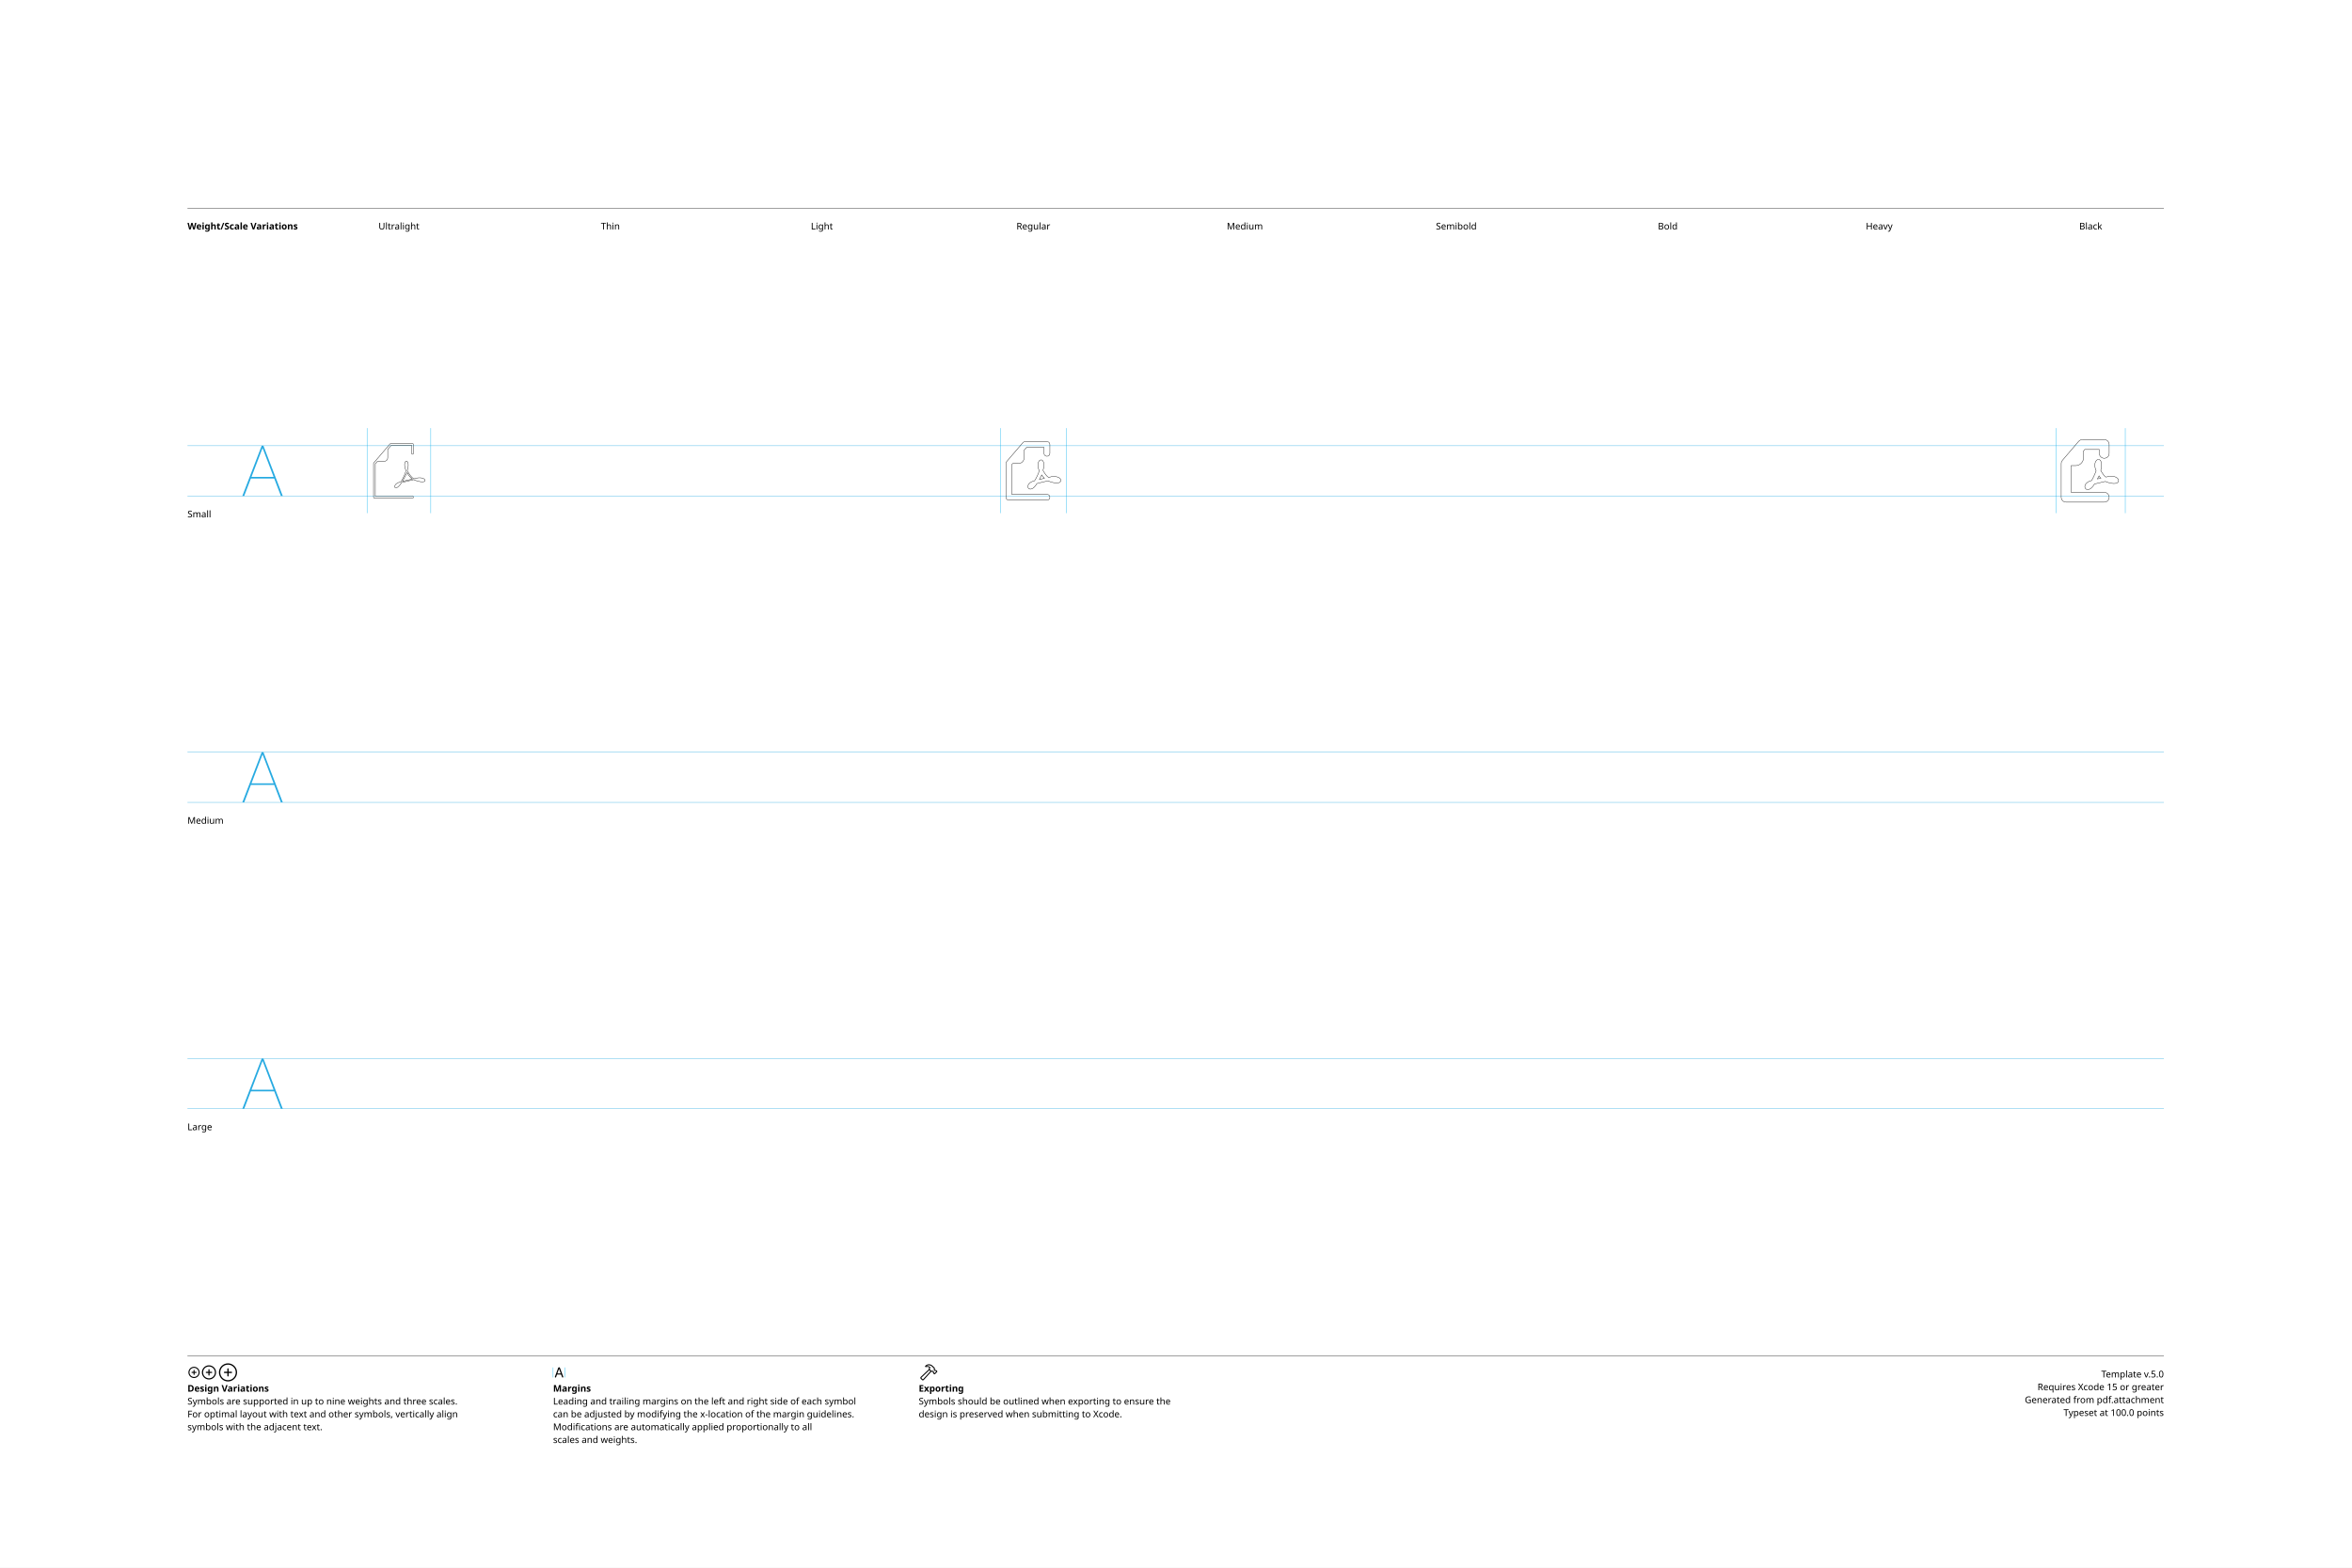
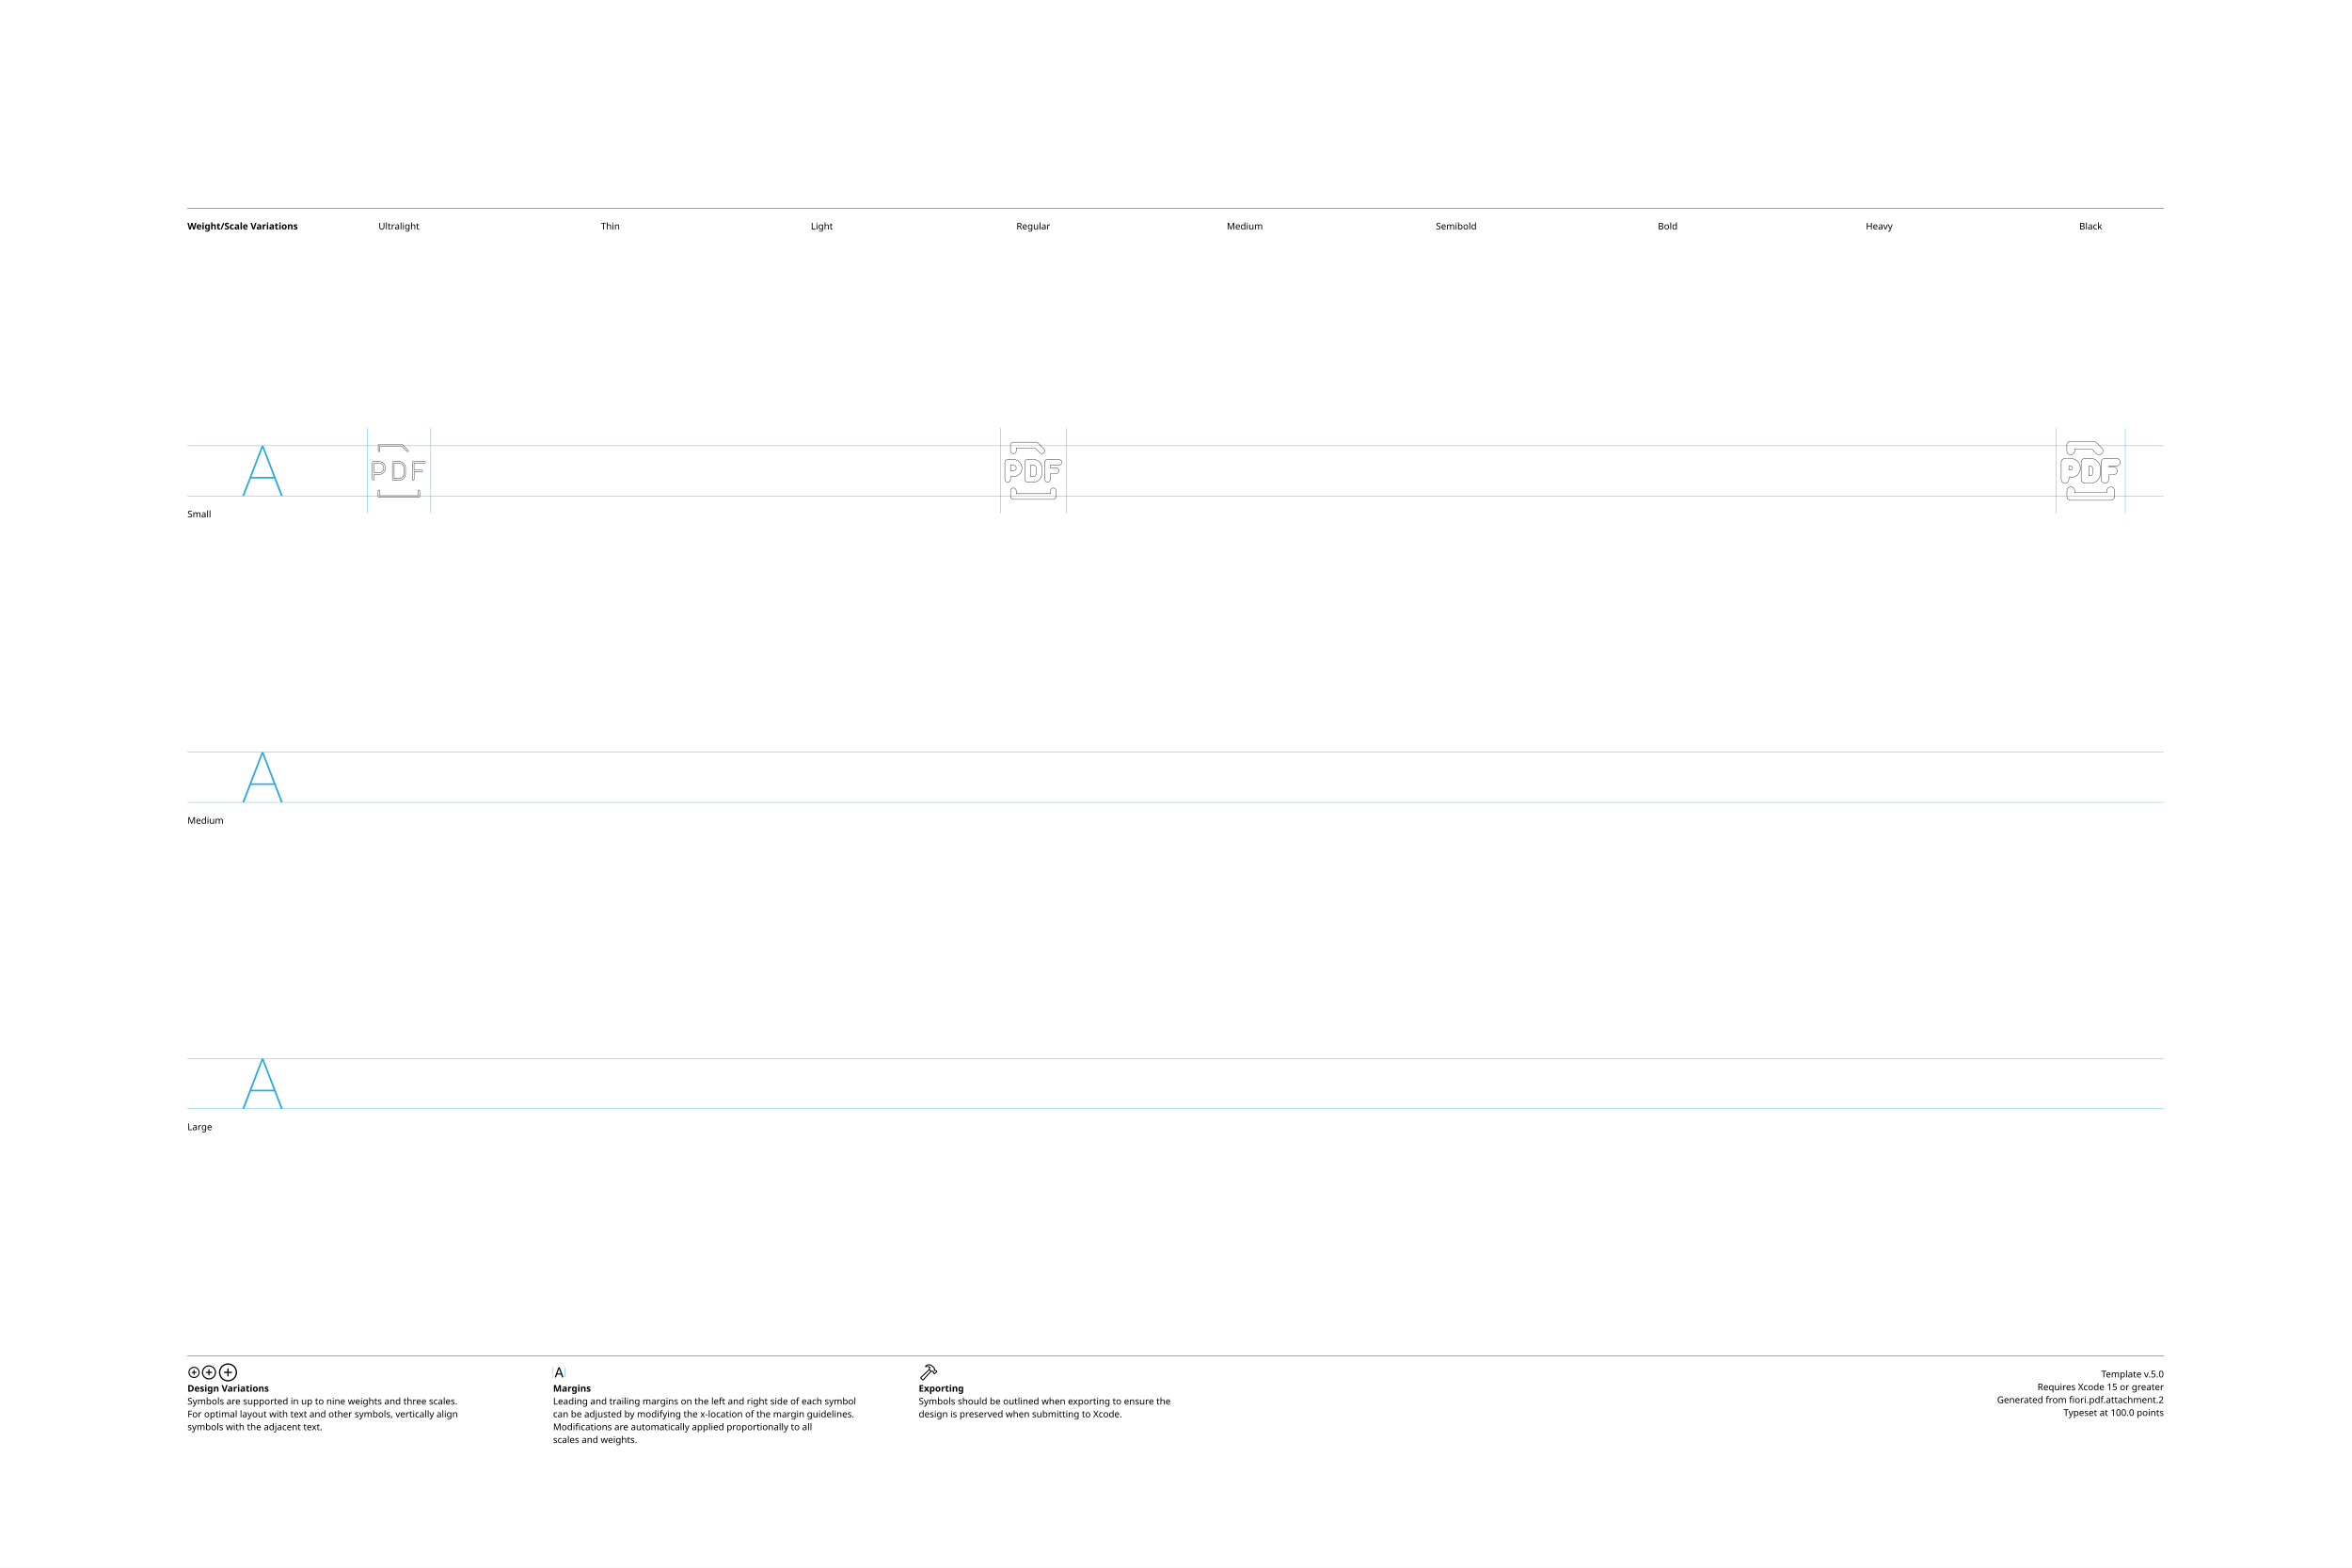
<svg xmlns="http://www.w3.org/2000/svg" version="1.1" width="3300" height="2200">
-   <style>.SFSymbolsPreviewWireframe {fill:none;opacity:1.0;stroke:black;stroke-width:0.5}
+   <style>.monochrome-0 {-sfsymbols-motion-group:0}
+ 
+ .multicolor-0:tintColor {-sfsymbols-motion-group:0}
+ 
+ .hierarchical-0:primary {-sfsymbols-motion-group:0}
+ 
+ .SFSymbolsPreviewWireframe {fill:none;opacity:1.0;stroke:black;stroke-width:0.5}
</style>
  <g id="Notes">
    <rect height="2200" id="artboard" style="fill:white;opacity:1" width="3300" x="0" y="0" />
    <line style="fill:none;stroke:black;opacity:1;stroke-width:0.5;" x1="263" x2="3036" y1="292" y2="292" />
    <text style="stroke:none;fill:black;font-family:sans-serif;font-size:13;font-weight:bold;" transform="matrix(1 0 0 1 263 322)">Weight/Scale Variations</text>
    <text style="stroke:none;fill:black;font-family:sans-serif;font-size:13;text-anchor:middle;" transform="matrix(1 0 0 1 559.711 322)">Ultralight</text>
    <text style="stroke:none;fill:black;font-family:sans-serif;font-size:13;text-anchor:middle;" transform="matrix(1 0 0 1 856.422 322)">Thin</text>
    <text style="stroke:none;fill:black;font-family:sans-serif;font-size:13;text-anchor:middle;" transform="matrix(1 0 0 1 1153.13 322)">Light</text>
    <text style="stroke:none;fill:black;font-family:sans-serif;font-size:13;text-anchor:middle;" transform="matrix(1 0 0 1 1449.84 322)">Regular</text>
    <text style="stroke:none;fill:black;font-family:sans-serif;font-size:13;text-anchor:middle;" transform="matrix(1 0 0 1 1746.56 322)">Medium</text>
    <text style="stroke:none;fill:black;font-family:sans-serif;font-size:13;text-anchor:middle;" transform="matrix(1 0 0 1 2043.27 322)">Semibold</text>
    <text style="stroke:none;fill:black;font-family:sans-serif;font-size:13;text-anchor:middle;" transform="matrix(1 0 0 1 2339.98 322)">Bold</text>
    <text style="stroke:none;fill:black;font-family:sans-serif;font-size:13;text-anchor:middle;" transform="matrix(1 0 0 1 2636.69 322)">Heavy</text>
    <text style="stroke:none;fill:black;font-family:sans-serif;font-size:13;text-anchor:middle;" transform="matrix(1 0 0 1 2933.4 322)">Black</text>
    <line style="fill:none;stroke:black;opacity:1;stroke-width:0.5;" x1="263" x2="3036" y1="1903" y2="1903" />
    <g transform="matrix(0.2 0 0 0.2 263 1933)">
      <path d="m46.24 4.15c21.533 0 39.453-17.871 39.453-39.404s-17.969-39.404-39.502-39.404c-21.484 0-39.355 17.871-39.355 39.404s17.92 39.404 39.404 39.404Zm0-7.422c-17.725 0-31.885-14.209-31.885-31.982s14.111-31.982 31.836-31.982c17.773 0 32.031 14.209 32.031 31.982s-14.209 31.982-31.982 31.982Zm-17.969-31.982c0 2.148 1.514 3.613 3.76 3.613h10.498v10.596c0 2.197 1.465 3.711 3.613 3.711 2.246 0 3.711-1.514 3.711-3.711v-10.596h10.596c2.197 0 3.711-1.465 3.711-3.613 0-2.197-1.514-3.711-3.711-3.711h-10.596v-10.547c0-2.246-1.465-3.76-3.711-3.76-2.148 0-3.613 1.514-3.613 3.76v10.547h-10.498c-2.246 0-3.76 1.514-3.76 3.711Z" />
    </g>
    <g transform="matrix(0.2 0 0 0.2 281.506 1933)">
      <path d="m58.545 14.551c27.246 0 49.805-22.607 49.805-49.805 0-27.246-22.607-49.805-49.853-49.805-27.197 0-49.756 22.559-49.756 49.805 0 27.197 22.607 49.805 49.805 49.805Zm0-8.301c-23.047 0-41.455-18.457-41.455-41.504s18.359-41.504 41.406-41.504 41.553 18.457 41.553 41.504-18.457 41.504-41.504 41.504Zm-22.656-41.504c0 2.393 1.66 4.004 4.15 4.004h14.355v14.404c0 2.441 1.66 4.15 4.053 4.15 2.441 0 4.15-1.66 4.15-4.15v-14.404h14.404c2.441 0 4.15-1.611 4.15-4.004 0-2.441-1.709-4.15-4.15-4.15h-14.404v-14.355c0-2.49-1.709-4.199-4.15-4.199-2.393 0-4.053 1.709-4.053 4.199v14.355h-14.355c-2.49 0-4.15 1.709-4.15 4.15Z" />
    </g>
    <g transform="matrix(0.2 0 0 0.2 304.924 1933)">
      <path d="m74.853 28.32c34.815 0 63.623-28.809 63.623-63.574 0-34.815-28.857-63.623-63.672-63.623-34.766 0-63.525 28.809-63.525 63.623 0 34.766 28.809 63.574 63.574 63.574Zm0-9.082c-30.176 0-54.443-24.316-54.443-54.492 0-30.225 24.219-54.492 54.395-54.492 30.225 0 54.541 24.268 54.541 54.492 0 30.176-24.268 54.492-54.492 54.492Zm-28.857-54.492c0 2.588 1.855 4.395 4.59 4.395h19.727v19.775c0 2.686 1.855 4.59 4.443 4.59 2.686 0 4.541-1.855 4.541-4.59v-19.775h19.775c2.686 0 4.59-1.807 4.59-4.395 0-2.734-1.855-4.59-4.59-4.59h-19.775v-19.727c0-2.734-1.855-4.639-4.541-4.639-2.588 0-4.443 1.904-4.443 4.639v19.727h-19.727c-2.734 0-4.59 1.855-4.59 4.59Z" />
    </g>
    <text style="stroke:none;fill:black;font-family:sans-serif;font-size:13;font-weight:bold;" transform="matrix(1 0 0 1 263 1953)">Design Variations</text>
    <text style="stroke:none;fill:black;font-family:sans-serif;font-size:13;" transform="matrix(1 0 0 1 263 1971)">Symbols are supported in up to nine weights and three scales.</text>
    <text style="stroke:none;fill:black;font-family:sans-serif;font-size:13;" transform="matrix(1 0 0 1 263 1989)">For optimal layout with text and other symbols, vertically align</text>
    <text style="stroke:none;fill:black;font-family:sans-serif;font-size:13;" transform="matrix(1 0 0 1 263 2007)">symbols with the adjacent text.</text>
    <line style="fill:none;stroke:#00AEEF;stroke-width:0.5;opacity:1.0;" x1="776" x2="776" y1="1919" y2="1933" />
    <g transform="matrix(0.2 0 0 0.2 776 1933)">
      <path d="m16.553 0.781c2.588 0 3.857-0.977 4.785-3.711l6.299-17.236h28.809l6.299 17.236c0.928 2.734 2.197 3.711 4.736 3.711 2.588 0 4.248-1.562 4.248-4.004 0-0.83-0.146-1.611-0.537-2.637l-22.9-60.986c-1.123-2.979-3.125-4.492-6.25-4.492-3.027 0-5.078 1.465-6.152 4.443l-22.9 61.084c-0.391 1.025-0.537 1.807-0.537 2.637 0 2.441 1.562 3.955 4.102 3.955Zm13.477-28.369 11.865-32.861h0.244l11.865 32.861Z" />
    </g>
    <line style="fill:none;stroke:#00AEEF;stroke-width:0.5;opacity:1.0;" x1="792.836" x2="792.836" y1="1919" y2="1933" />
    <text style="stroke:none;fill:black;font-family:sans-serif;font-size:13;font-weight:bold;" transform="matrix(1 0 0 1 776 1953)">Margins</text>
    <text style="stroke:none;fill:black;font-family:sans-serif;font-size:13;" transform="matrix(1 0 0 1 776 1971)">Leading and trailing margins on the left and right side of each symbol</text>
    <text style="stroke:none;fill:black;font-family:sans-serif;font-size:13;" transform="matrix(1 0 0 1 776 1989)">can be adjusted by modifying the x-location of the margin guidelines.</text>
    <text style="stroke:none;fill:black;font-family:sans-serif;font-size:13;" transform="matrix(1 0 0 1 776 2007)">Modifications are automatically applied proportionally to all</text>
    <text style="stroke:none;fill:black;font-family:sans-serif;font-size:13;" transform="matrix(1 0 0 1 776 2025)">scales and weights.</text>
    <g transform="matrix(0.2 0 0 0.2 1289 1933)">
      <path d="m14.209 9.326 8.496 8.545c4.297 4.346 9.229 4.053 13.867-1.074l53.467-58.935-4.834-4.883-53.076 58.398c-1.758 2.002-3.418 2.49-5.762 0.146l-5.859-5.811c-2.344-2.295-1.807-4.004 0.195-5.811l57.373-54.004-4.883-4.834-57.959 54.443c-4.932 4.59-5.322 9.473-1.025 13.818Zm32.08-90.967c-2.1 2.051-2.246 4.932-1.074 6.885 1.172 1.807 3.467 2.979 6.689 2.148 7.324-1.709 14.941-2.002 22.07 2.686l-2.93 7.275c-1.709 4.15-0.83 7.08 1.855 9.814l11.475 11.572c2.441 2.441 4.492 2.539 7.324 2.051l5.322-0.977 3.32 3.369-0.195 2.783c-0.195 2.49 0.439 4.395 2.881 6.787l3.809 3.711c2.393 2.393 5.469 2.539 7.812 0.195l14.551-14.6c2.344-2.344 2.246-5.322-0.146-7.715l-3.857-3.809c-2.393-2.393-4.248-3.174-6.641-2.979l-2.881 0.244-3.223-3.174 1.221-5.615c0.635-2.832-0.146-5.029-3.076-7.959l-10.986-10.938c-16.699-16.602-38.867-16.211-53.32-1.758Zm7.471 1.855c12.158-8.887 28.613-7.373 39.746 3.76l12.158 12.06c1.172 1.172 1.367 2.1 1.025 3.809l-1.611 7.422 7.52 7.422 4.932-0.293c1.27-0.049 1.66 0.049 2.637 1.025l2.881 2.881-12.207 12.207-2.881-2.881c-0.977-0.977-1.123-1.367-1.074-2.686l0.342-4.883-7.471-7.422-7.617 1.27c-1.611 0.342-2.344 0.195-3.564-0.977l-10.01-10.01c-1.27-1.172-1.416-2.002-0.635-3.857l4.395-10.449c-7.812-7.275-17.969-10.4-28.125-7.422-0.781 0.195-1.074-0.439-0.439-0.977Z" />
    </g>
    <text style="stroke:none;fill:black;font-family:sans-serif;font-size:13;font-weight:bold;" transform="matrix(1 0 0 1 1289 1953)">Exporting</text>
    <text style="stroke:none;fill:black;font-family:sans-serif;font-size:13;" transform="matrix(1 0 0 1 1289 1971)">Symbols should be outlined when exporting to ensure the</text>
    <text style="stroke:none;fill:black;font-family:sans-serif;font-size:13;" transform="matrix(1 0 0 1 1289 1989)">design is preserved when submitting to Xcode.</text>
    <text id="template-version" style="stroke:none;fill:black;font-family:sans-serif;font-size:13;text-anchor:end;" transform="matrix(1 0 0 1 3036 1933)">Template v.5.0</text>
    <text style="stroke:none;fill:black;font-family:sans-serif;font-size:13;text-anchor:end;" transform="matrix(1 0 0 1 3036 1951)">Requires Xcode 15 or greater</text>
-     <text id="descriptive-name" style="stroke:none;fill:black;font-family:sans-serif;font-size:13;text-anchor:end;" transform="matrix(1 0 0 1 3036 1969)">Generated from pdf.attachment</text>
+     <text id="descriptive-name" style="stroke:none;fill:black;font-family:sans-serif;font-size:13;text-anchor:end;" transform="matrix(1 0 0 1 3036 1969)">Generated from fiori.pdf.attachment.2</text>
    <text style="stroke:none;fill:black;font-family:sans-serif;font-size:13;text-anchor:end;" transform="matrix(1 0 0 1 3036 1987)">Typeset at 100.0 points</text>
    <text style="stroke:none;fill:black;font-family:sans-serif;font-size:13;" transform="matrix(1 0 0 1 263 726)">Small</text>
    <text style="stroke:none;fill:black;font-family:sans-serif;font-size:13;" transform="matrix(1 0 0 1 263 1156)">Medium</text>
    <text style="stroke:none;fill:black;font-family:sans-serif;font-size:13;" transform="matrix(1 0 0 1 263 1586)">Large</text>
  </g>
  <g id="Guides">
    <g id="H-reference" style="fill:#27AAE1;stroke:none;" transform="matrix(1 0 0 1 339 696)">
      <path d="M0.994 0L3.638 0L29.328-67.132L30.03-67.132L30.03-70.459L28.123-70.459ZM11.688-24.48L46.981-24.48L46.231-26.729L12.438-26.729ZM55.12 0L57.764 0L30.638-70.459L29.433-70.459L29.433-67.132Z" />
    </g>
    <line id="Baseline-S" style="fill:none;stroke:#27AAE1;opacity:1;stroke-width:0.5;" x1="263" x2="3036" y1="696" y2="696" />
    <line id="Capline-S" style="fill:none;stroke:#27AAE1;opacity:1;stroke-width:0.5;" x1="263" x2="3036" y1="625.541" y2="625.541" />
    <g id="H-reference" style="fill:#27AAE1;stroke:none;" transform="matrix(1 0 0 1 339 1126)">
      <path d="M0.994 0L3.638 0L29.328-67.132L30.03-67.132L30.03-70.459L28.123-70.459ZM11.688-24.48L46.981-24.48L46.231-26.729L12.438-26.729ZM55.12 0L57.764 0L30.638-70.459L29.433-70.459L29.433-67.132Z" />
    </g>
    <line id="Baseline-M" style="fill:none;stroke:#27AAE1;opacity:1;stroke-width:0.5;" x1="263" x2="3036" y1="1126" y2="1126" />
    <line id="Capline-M" style="fill:none;stroke:#27AAE1;opacity:1;stroke-width:0.5;" x1="263" x2="3036" y1="1055.54" y2="1055.54" />
    <g id="H-reference" style="fill:#27AAE1;stroke:none;" transform="matrix(1 0 0 1 339 1556)">
      <path d="M0.994 0L3.638 0L29.328-67.132L30.03-67.132L30.03-70.459L28.123-70.459ZM11.688-24.48L46.981-24.48L46.231-26.729L12.438-26.729ZM55.12 0L57.764 0L30.638-70.459L29.433-70.459L29.433-67.132Z" />
    </g>
    <line id="Baseline-L" style="fill:none;stroke:#27AAE1;opacity:1;stroke-width:0.5;" x1="263" x2="3036" y1="1556" y2="1556" />
    <line id="Capline-L" style="fill:none;stroke:#27AAE1;opacity:1;stroke-width:0.5;" x1="263" x2="3036" y1="1485.54" y2="1485.54" />
    <line id="left-margin-Ultralight-S" style="fill:none;stroke:#00AEEF;stroke-width:0.5;opacity:1.0;" x1="515.011" x2="515.011" y1="600.785" y2="720.121" />
    <line id="right-margin-Ultralight-S" style="fill:none;stroke:#00AEEF;stroke-width:0.5;opacity:1.0;" x1="604.411" x2="604.411" y1="600.785" y2="720.121" />
    <line id="left-margin-Regular-S" style="fill:none;stroke:#00AEEF;stroke-width:0.5;opacity:1.0;" x1="1403.39" x2="1403.39" y1="600.785" y2="720.121" />
    <line id="right-margin-Regular-S" style="fill:none;stroke:#00AEEF;stroke-width:0.5;opacity:1.0;" x1="1496.29" x2="1496.29" y1="600.785" y2="720.121" />
    <line id="left-margin-Black-S" style="fill:none;stroke:#00AEEF;stroke-width:0.5;opacity:1.0;" x1="2884.9" x2="2884.9" y1="600.785" y2="720.121" />
    <line id="right-margin-Black-S" style="fill:none;stroke:#00AEEF;stroke-width:0.5;opacity:1.0;" x1="2981.9" x2="2981.9" y1="600.785" y2="720.121" />
  </g>
  <g id="Symbols">
    <g id="Black-S" transform="matrix(1 0 0 1 2884.9 696)">
-       <path class="SFSymbolsPreviewWireframe" d="M69.91-26.5C67.41-28.1 65.31-30.8 62.61-35.8C68.61-59.1 48.31-53.7 56.11-35.1C56.11-35.1 52.71-26.4 49.81-21.7C31.51-16.9 43.21 1.4 53.81-16.8C53.81-16.8 63.51-19.2 69.01-20.4C75.11-17.5 87.01-15.2 87.61-21.4C87.91-25.3 81.01-30 69.91-26.5ZM57.91-23.9L60.21-28.2C61.21-26.4 61.31-26.3 62.81-25L57.91-23.9ZM67.51-52.9C71.51-52.9 74.41-56 74.41-59.8L74.41-72.2C74.41-76 71.31-79.1 67.51-79.1L36.91-79.1C35.71-79.1 33.91-79 31.61-76.7L8.81-50C8.21-49.3 7.11-47.8 7.11-45.5L7.11 1.8C7.11 5.6 10.21 8.7 14.01 8.7L67.51 8.7C71.81 8.7 74.41 5.1 74.41 1.8C74.41-1.6 71.71-5.1 67.51-5.1L21.01-5.1L21.01-40.8L21.01-42.6L27.41-42.6C34.01-42.6 38.41-48.2 38.41-53.6L38.41-63.2L40.11-65.2L60.51-65.2L60.51-59.7C60.61-56.1 63.51-52.9 67.51-52.9Z" />
+       <path class="monochrome-0 multicolor-0:tintColor hierarchical-0:primary SFSymbolsPreviewWireframe" d="M20.51-57.8C23.61-57.8 25.91-60.3 25.91-63.2L25.91-65.8L50.21-65.8L56.61-59.4C57.41-58.6 58.61-57.8 60.41-57.8C62.31-57.8 63.51-58.7 64.21-59.4C65.91-61 66.71-64.6 64.21-67.1L56.21-75.1C55.51-75.8 53.41-76.7 52.41-76.7L20.41-76.7C17.41-76.7 15.01-74.3 15.01-71.3L15.01-63.3C15.11-60.2 17.51-57.8 20.51-57.8ZM76.51-12.7C73.71-12.7 71.11-10.1 71.11-7.6L71.11-4.7L25.91-4.7L25.91-7.3C25.91-10.2 23.61-12.7 20.51-12.7C17.71-12.7 15.11-10.5 15.11-7.1L15.11 0.7C15.11 3.7 17.51 6.1 20.51 6.1L76.51 6.1C79.51 6.1 81.91 3.7 81.91 0.7L81.91-7.3C81.91-10.5 79.31-12.7 76.51-12.7ZM84.51-52.7L68.51-52.7C65.51-52.7 63.11-50.3 63.11-47.3L63.11-23.3C63.11-19.8 66.01-17.9 68.51-17.9C71.41-17.9 73.91-20.3 73.91-23.3L73.91-29.9L80.51-29.9C83.81-29.9 85.91-32.6 85.91-35.3C85.91-38.1 83.71-40.7 80.51-40.7L73.91-40.7L73.91-41.9L84.51-41.9C87.61-41.9 89.91-44.5 89.91-47.3C89.91-50.3 87.51-52.7 84.51-52.7ZM48.51-52.7L40.51-52.7C37.51-52.7 35.11-50.3 35.11-47.3L35.11-23.3C35.11-20.3 37.51-17.9 40.51-17.9L48.51-17.9C55.91-17.9 61.91-23.9 61.91-31.3L61.91-39.3C61.91-46.7 55.91-52.7 48.51-52.7ZM51.11-31.2C51.11-29.8 49.91-28.6 48.51-28.6L45.91-28.6L45.91-41.8L48.51-41.8C49.91-41.8 51.11-40.6 51.11-39.2L51.11-31.2ZM17.91-25.8L20.51-25.8C28.01-25.8 33.91-32 33.91-39.2C33.91-46.4 28.11-52.6 20.51-52.6L12.51-52.6C9.51-52.6 7.11-50.2 7.11-47.2L7.11-23.2C7.11-20.3 9.31-17.8 12.51-17.8C15.61-17.8 17.91-20.3 17.91-23.2L17.91-25.8ZM17.91-41.8L20.51-41.8C21.81-41.8 23.11-40.6 23.11-39.5C23.11-37.5 21.71-36.7 20.51-36.7L17.91-36.7L17.91-41.8Z" />
    </g>
    <g id="Regular-S" transform="matrix(1 0 0 1 1403.39 696)">
-       <path class="SFSymbolsPreviewWireframe" d="M67.86-26C65.36-27.6 62.76-30.8 60.06-35.8C66.06-57.9 47.06-53.3 54.76-35.2C53.26-30.6 51.16-26 48.16-21.3C30.56-17 41.26 0.3 51.46-17.4C56.16-18.8 61.66-19.9 67.06-21.2C70.96-19.1 84.36-15.5 85.06-21.7C85.46-25.4 78.16-29.5 67.86-26ZM54.96-23.2L58.26-29.5C59.26-27.7 60.56-26.2 62.06-24.8L54.96-23.2ZM65.56-55.7C67.86-55.7 69.66-57.5 69.66-59.8L69.66-72.2C69.66-74.5 67.86-76.3 65.56-76.3L34.96-76.3C33.76-76.3 32.66-75.8 31.86-74.9L8.96-48.2C8.36-47.5 7.96-46.5 7.96-45.5L7.96 1.8C7.96 4 9.76 5.9 12.06 5.9L65.56 5.9C67.86 5.9 69.66 4.1 69.66 1.8C69.66-0.5 67.86-2.3 65.56-2.3L16.16-2.3L16.16-44L17.46-45.5L25.46-45.5C29.96-45.5 33.56-49.2 33.56-53.7L33.56-64.3L36.86-68.1L61.46-68.1L61.46-59.8C61.36-57.6 63.26-55.7 65.56-55.7Z" />
+       <path class="monochrome-0 multicolor-0:tintColor hierarchical-0:primary SFSymbolsPreviewWireframe" d="M18.46-59.3C20.66-59.3 22.46-61.1 22.46-63.3L22.46-67.3L48.76-67.3L55.56-60.5C56.36-59.7 57.36-59.3 58.36-59.3C59.36-59.3 60.36-59.7 61.16-60.5C62.76-62.1 62.76-64.6 61.16-66.2L53.16-74.2C52.36-75 51.36-75.4 50.36-75.4L18.36-75.4C16.16-75.4 14.36-73.6 14.36-71.4L14.36-63.4C14.46-61 16.26-59.3 18.46-59.3ZM74.46-11.2C72.26-11.2 70.46-9.4 70.46-7.2L70.46-3.2L22.46-3.2L22.46-7.2C22.46-9.4 20.66-11.2 18.46-11.2C16.26-11.2 14.46-9.4 14.46-7.2L14.46 0.8C14.46 3 16.26 4.8 18.46 4.8L74.46 4.8C76.66 4.8 78.46 3 78.46 0.8L78.46-7.2C78.46-9.5 76.76-11.2 74.46-11.2ZM82.46-51.3L66.46-51.3C64.26-51.3 62.46-49.5 62.46-47.3L62.46-23.3C62.46-21.1 64.26-19.3 66.46-19.3C68.66-19.3 70.46-21.1 70.46-23.3L70.46-31.3L78.46-31.3C80.66-31.3 82.46-33.1 82.46-35.3C82.46-37.5 80.66-39.3 78.46-39.3L70.46-39.3L70.46-43.3L82.46-43.3C84.66-43.3 86.46-45.1 86.46-47.3C86.46-49.5 84.76-51.3 82.46-51.3ZM46.46-51.3L38.46-51.3C36.26-51.3 34.46-49.5 34.46-47.3L34.46-23.3C34.46-21.1 36.26-19.3 38.46-19.3L46.46-19.3C53.06-19.3 58.46-24.7 58.46-31.3L58.46-39.3C58.46-45.9 53.16-51.3 46.46-51.3ZM50.46-31.2C50.46-29 48.66-27.2 46.46-27.2L42.46-27.2L42.46-43.2L46.46-43.2C48.66-43.2 50.46-41.4 50.46-39.2L50.46-31.2ZM14.46-27.2L18.46-27.2C25.06-27.2 30.46-32.6 30.46-39.2C30.46-45.8 25.06-51.2 18.46-51.2L10.46-51.2C8.26-51.2 6.46-49.4 6.46-47.2L6.46-23.2C6.46-21 8.26-19.2 10.46-19.2C12.66-19.2 14.46-21 14.46-23.2L14.46-27.2ZM14.46-43.3L18.46-43.3C20.66-43.3 22.46-41.5 22.46-39.3C22.46-37.1 20.66-35.3 18.46-35.3L14.46-35.3L14.46-43.3Z" />
    </g>
    <g id="Ultralight-S" transform="matrix(1 0 0 1 515.011 696)">
-       <path class="SFSymbolsPreviewWireframe" d="M65.775-24.1C62.375-25.8 59.075-30.6 56.375-35.6C62.275-54.1 47.475-52.6 54.675-35.3C54.675-35.3 51.875-26.3 47.375-19.8C33.175-17 38.675-2.9 48.475-18.8C48.475-18.8 59.975-21.7 65.475-22.9C69.375-20.8 80.875-17.8 81.475-21.7C81.775-24 75.975-27.5 65.775-24.1ZM49.775-20.6L56.175-32.8C58.375-28.7 59.775-27 63.575-23.7L49.775-20.6ZM63.775-58.5C64.575-58.5 65.075-59.1 65.075-59.8L65.075-72.2C65.075-72.9 64.475-73.5 63.775-73.5L33.175-73.5C32.775-73.5 32.475-73.3 32.275-73.1L9.375-46.4C9.175-46.2 9.075-46 9.075-45.6L9.075 1.7C9.075 2.5 9.575 3 10.275 3L63.775 3C64.475 3 65.075 2.5 65.075 1.8C65.075 0.9 64.575 0.4 63.775 0.4L11.575 0.4L11.575-45.1L14.375-48.4L23.675-48.4C25.775-48.4 28.975-50 28.975-53.7L28.975-65.4L33.775-71L62.475-71L62.475-59.8C62.475-59 63.275-58.5 63.775-58.5Z" />
+       <path class="monochrome-0 multicolor-0:tintColor hierarchical-0:primary SFSymbolsPreviewWireframe" d="M16.875-62.1C17.475-62.1 17.975-62.7 17.975-63.3L17.975-70.1L48.375-70.1L56.075-62.4C56.375-62.1 56.575-62.1 56.875-62.1C57.275-62.1 57.375-62.2 57.675-62.4C58.075-62.7 58.175-63.6 57.675-64L49.675-72C49.475-72.2 49.175-72.3 48.875-72.3L16.875-72.3C16.275-72.3 15.675-71.8 15.675-71.1L15.675-63.1C15.575-62.6 16.075-62.1 16.875-62.1ZM72.675-8.4C72.075-8.4 71.575-7.8 71.575-7.2L71.575-0.4L17.875-0.4L17.875-7.2C17.875-7.8 17.375-8.4 16.775-8.4C16.175-8.4 15.475-8 15.475-7.2L15.475 0.8C15.475 1.4 15.975 2 16.675 2L72.675 2C73.275 2 73.875 1.5 73.875 0.8L73.875-7.2C73.875-8 73.275-8.4 72.675-8.4ZM80.775-48.4L64.775-48.4C64.175-48.4 63.575-47.9 63.575-47.2L63.575-23.2C63.575-22.6 64.075-22 64.675-22C65.575-22 65.975-22.7 65.975-23.2L65.975-34L76.775-34C77.375-34 77.975-34.5 77.975-35.1C77.975-36 77.375-36.4 76.775-36.4L65.875-36.4L65.875-46.1L80.675-46.1C81.275-46.1 81.875-46.6 81.875-47.2C81.875-48.1 81.275-48.4 80.775-48.4ZM44.775-48.4L36.775-48.4C36.175-48.4 35.575-47.9 35.575-47.2L35.575-23.2C35.575-22.6 36.075-22 36.775-22L44.775-22C49.875-22 53.975-26.1 53.975-31.2L53.975-39.2C53.875-44.3 49.775-48.4 44.775-48.4ZM51.575-31.2C51.575-27.4 48.475-24.4 44.775-24.4L37.975-24.4L37.975-46.1L44.775-46.1C48.575-46.1 51.575-43 51.575-39.3L51.575-31.2ZM9.875-30.1L16.675-30.1C21.675-30.1 25.875-34.2 25.875-39.2C25.875-44.4 21.575-48.4 16.675-48.4L8.675-48.4C8.075-48.4 7.475-47.9 7.475-47.2L7.475-23.2C7.475-22.6 7.975-22.1 8.675-22.1C9.275-22.1 9.875-22.7 9.875-23.3L9.875-30.1ZM9.875-46.1L16.675-46.1C20.975-46.1 23.475-42.5 23.475-39.3C23.475-36.3 21.175-32.5 16.675-32.5L9.875-32.5L9.875-46.1Z" />
    </g>
  </g>
</svg>
